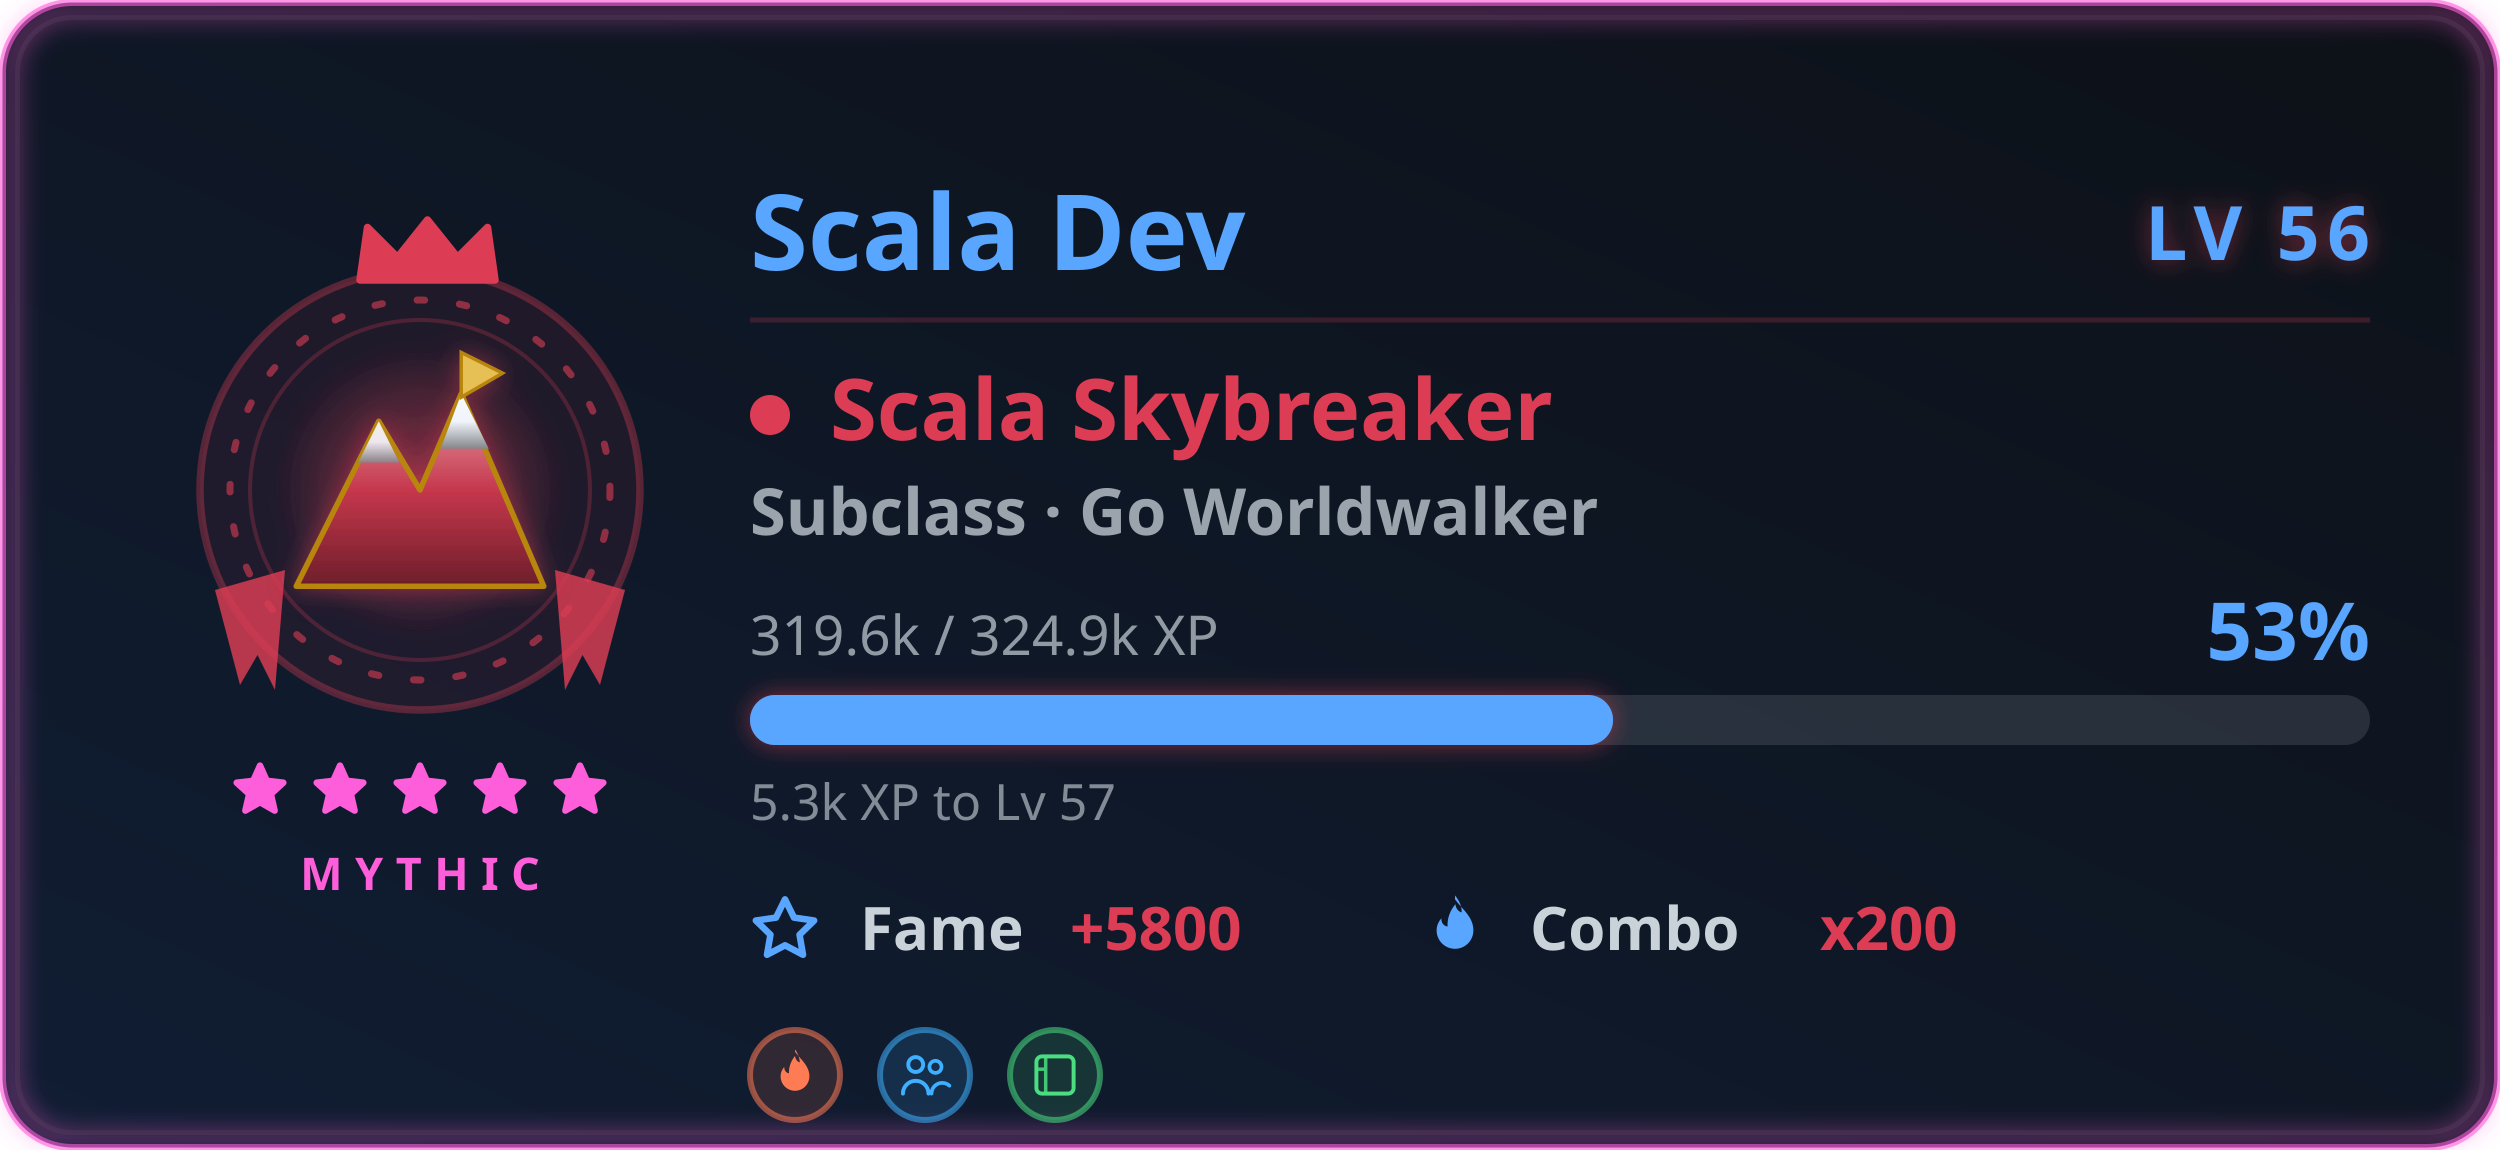
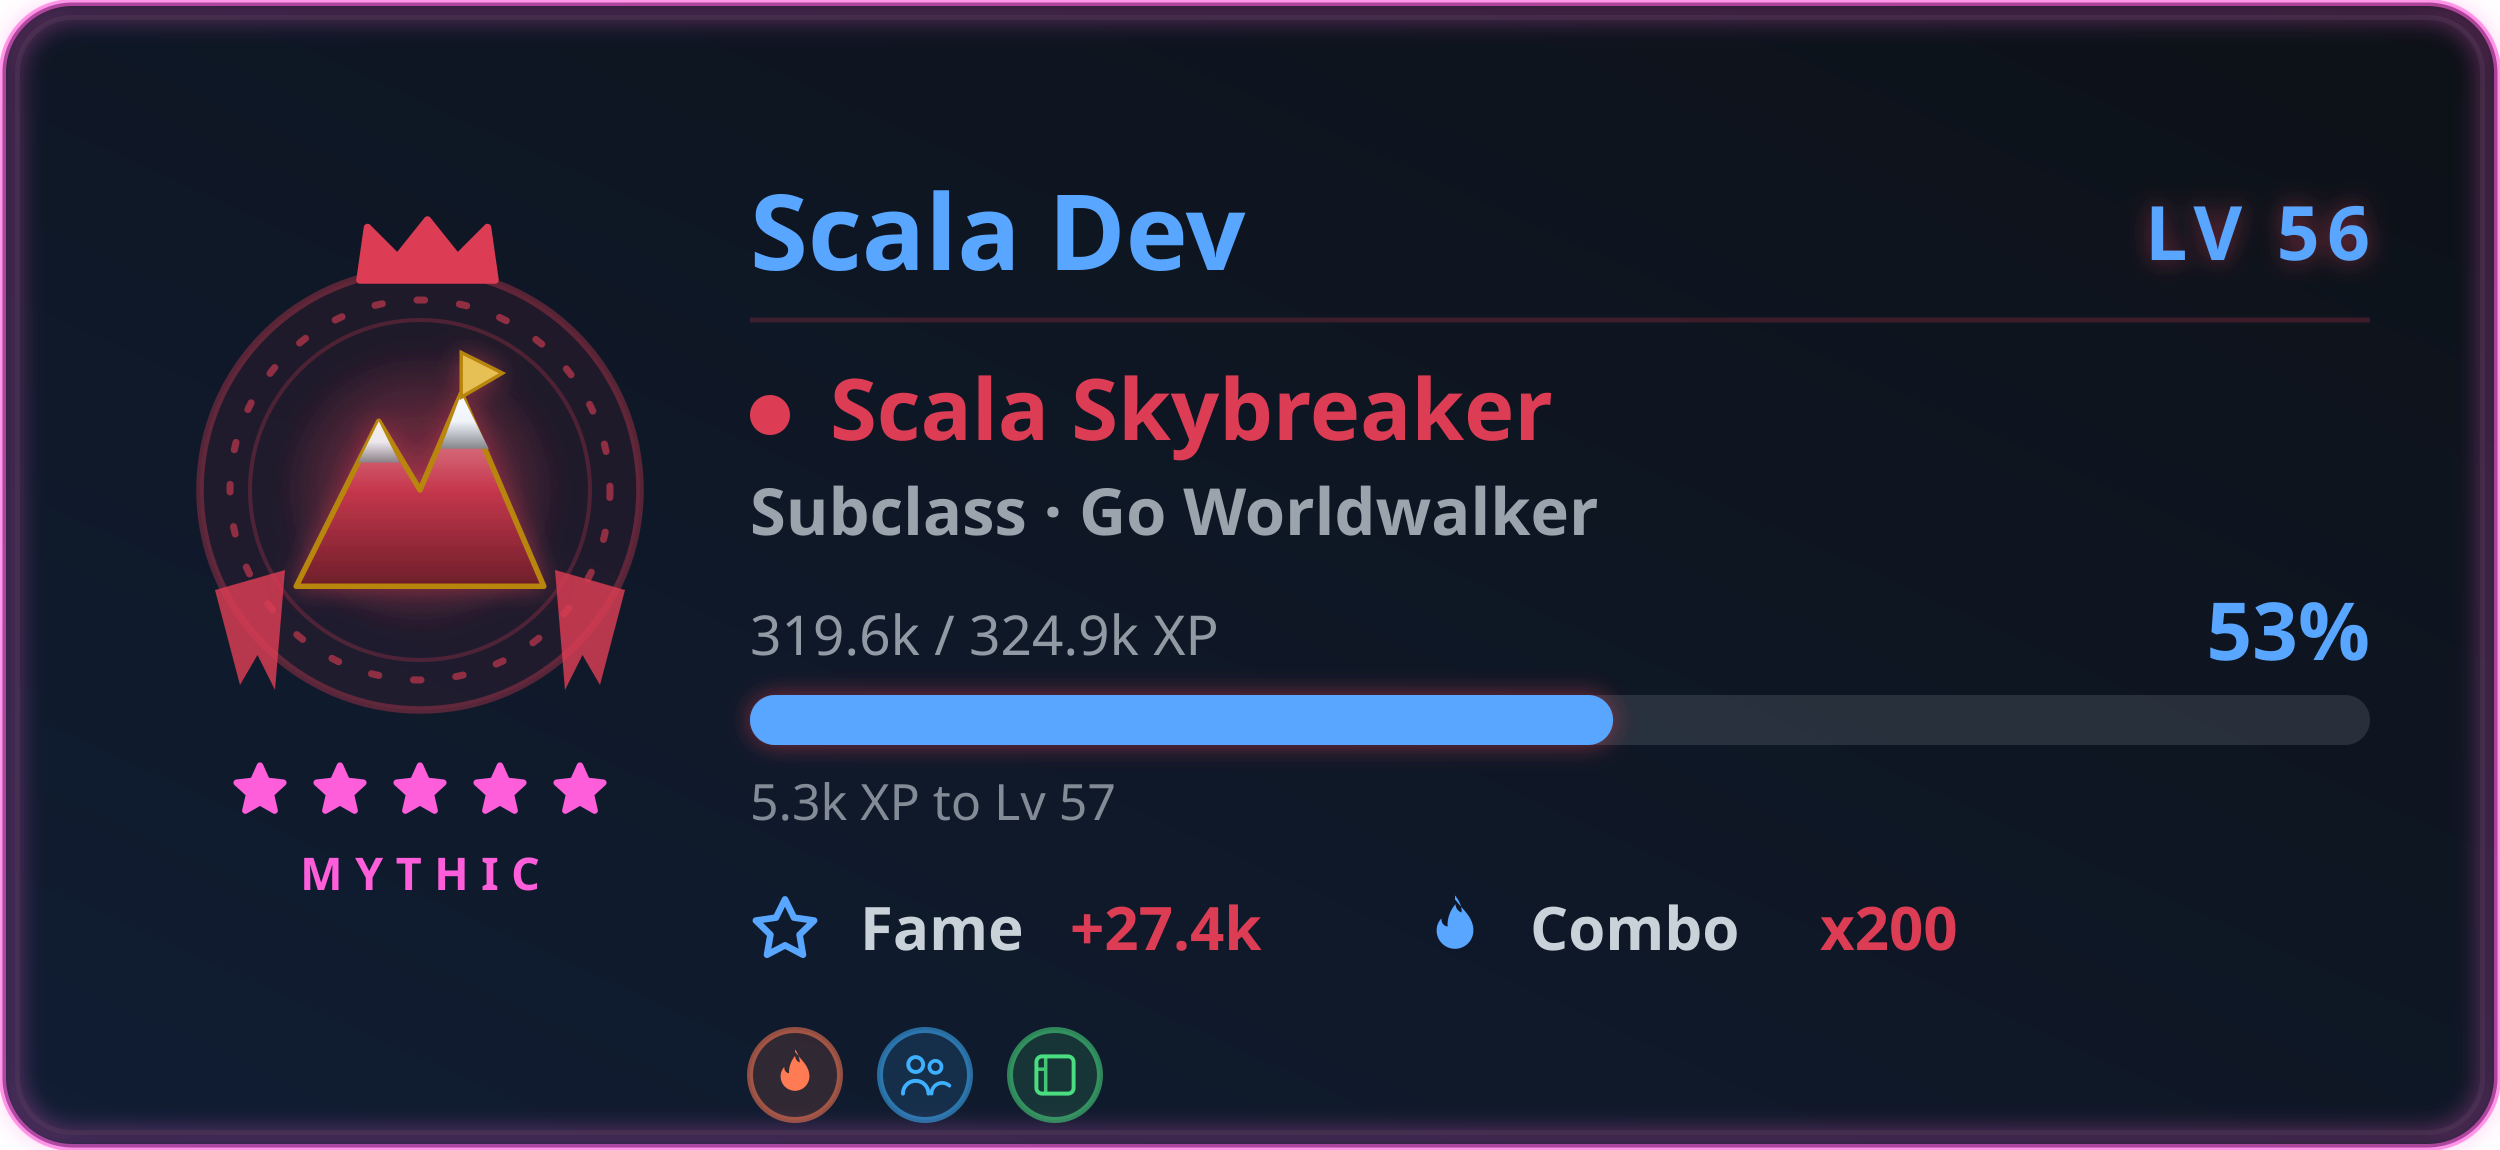
<svg xmlns="http://www.w3.org/2000/svg" width="500" height="230" viewBox="0 0 500 230" role="img" aria-labelledby="card-title-a11y card-desc-a11y">
  <style>
text { font-family: 'Segoe UI', Ubuntu, 'Helvetica Neue', sans-serif; }
.title { font-size: 18px; font-weight: 600; fill: #58a6ff; }
.title-icon { fill: #58a6ff; }
.icon { fill: #58a6ff; }


.gl-name { font-size: 21px; font-weight: 700; fill: #58a6ff; }
.gl-lvl { font-size: 15px; font-weight: 800; letter-spacing: 1.5px; fill: #58a6ff; }
.gl-class { font-size: 17px; font-weight: 700; fill: #dc3d54; }
.gl-sub { font-size: 13px; font-weight: 600; fill: #c9d1d9; opacity: 0.75; }
.gl-meta { font-size: 11px; fill: #c9d1d9; opacity: 0.7; }
.gl-pct { font-size: 16px; font-weight: 800; fill: #58a6ff; }
.gl-chip-label { font-size: 12px; font-weight: 600; fill: #c9d1d9; }
.gl-chip-value { font-size: 12px; font-weight: 800; fill: #dc3d54; }
.gl-hint { font-size: 10px; fill: #c9d1d9; opacity: 0.62; }
.gl-rarity { font-size: 9px; font-weight: 700; letter-spacing: 2.5px; fill: #ff5edb; }

</style>
  <defs>
    <linearGradient id="card-bg" x1="0" y1="0" x2="1" y2="1" gradientTransform="rotate(90, 0.5, 0.5)">
      <stop offset="0.0%" stop-color="#0d1117" />
      <stop offset="100.0%" stop-color="#101d33" />
    </linearGradient>
    <filter id="card-glow" x="-50%" y="-50%" width="200%" height="200%">
      <feGaussianBlur in="SourceGraphic" stdDeviation="3" result="blur" />
      <feFlood flood-color="#58a6ff" flood-opacity="0.55" result="tint" />
      <feComposite in="tint" in2="blur" operator="in" result="softGlow" />
      <feMerge>
        <feMergeNode in="softGlow" />
        <feMergeNode in="SourceGraphic" />
      </feMerge>
    </filter>
    <filter id="gl-glow" x="-60%" y="-60%" width="220%" height="220%">
      <feGaussianBlur in="SourceGraphic" stdDeviation="2.4" result="b" />
      <feFlood flood-color="#dc3d54" flood-opacity="0.55" result="t" />
      <feComposite in="t" in2="b" operator="in" result="g" />
      <feMerge>
        <feMergeNode in="g" />
        <feMergeNode in="SourceGraphic" />
      </feMerge>
    </filter>
    <filter id="gl-rarity" x="-20%" y="-20%" width="140%" height="140%">
      <feGaussianBlur stdDeviation="2.4" />
    </filter>
  </defs>
  <rect x="0.5" y="0.5" width="499" height="229" rx="14" fill="url(#card-bg)" stroke="#ff5edb" stroke-width="1.4" stroke-opacity="0.6" />
  <rect x="3.5" y="3.5" width="493" height="223" rx="11" fill="none" stroke="#30363d" stroke-opacity="0.4" />
  <rect x="2" y="2" width="496" height="226" rx="13" fill="none" stroke="#ff5edb" stroke-width="3.5" stroke-opacity="0.4" filter="url(#gl-rarity)" />
  <g class="fade">
    <g class="">
      <g class="flourish">
        <g transform="translate(84,0)">
          <g transform="translate(0,98)" fill="#dc3d54" opacity="0.82">
            <path d="M27 16 L41 20 L36 39 L32.5 33 L29 40 Z" />
          </g>
        </g>
        <g transform="translate(84,0) scale(-1,1)">
          <g transform="translate(0,98)" fill="#dc3d54" opacity="0.82">
            <path d="M27 16 L41 20 L36 39 L32.5 33 L29 40 Z" />
          </g>
        </g>
      </g>
      <circle cx="84" cy="98" r="44" fill="#dc3d54" fill-opacity="0.08" stroke="#dc3d54" stroke-opacity="0.35" stroke-width="1.5" />
      <g class="">
        <circle cx="84" cy="98" r="38" fill="none" stroke="#dc3d54" stroke-opacity="0.6" stroke-width="1.4" stroke-dasharray="1.5 7" stroke-linecap="round" />
        <circle cx="84" cy="98" r="34" fill="none" stroke="#dc3d54" stroke-opacity="0.25" stroke-width="0.8" />
      </g>
      <g class="" filter="url(#gl-glow)">
        <svg class="" x="51" y="65" width="66" height="66" viewBox="0 0 48 48" aria-hidden="true">
          <defs>
            <radialGradient id="scHalo" cx="0.5" cy="0.5" r="0.5">
              <stop offset="0" stop-color="#dc3d54" stop-opacity="0.42" />
              <stop offset="1" stop-color="#dc3d54" stop-opacity="0" />
            </radialGradient>
            <linearGradient id="scRock" x1="0" y1="0" x2="0" y2="1">
              <stop offset="0" stop-color="#e5a5ae" />
              <stop offset="0.5" stop-color="#c6374c" />
              <stop offset="1" stop-color="#6d1e2a" />
            </linearGradient>
            <linearGradient id="scSnow" x1="0" y1="0" x2="0" y2="1">
              <stop offset="0" stop-color="#f8fafd" />
              <stop offset="0.5" stop-color="#f0f4fb" />
              <stop offset="1" stop-color="#84868a" />
            </linearGradient>
          </defs>
          <circle cx="24" cy="24" r="21" fill="url(#scHalo)" />
          <path d="M6 38 L18 14 L24 24 L30 10 L42 38 Z" fill="url(#scRock)" stroke="#b8860b" stroke-width="0.8" stroke-linejoin="round" />
          <path d="M30 10 L34 18 L27 18 Z" fill="url(#scSnow)" />
          <path d="M18 14 L21 20 L15 20 Z" fill="url(#scSnow)" opacity="0.9" />
          <path d="M30 10 V4 M30 4 L36 7 L30 10.5 Z" fill="#e6bf55" stroke="#b8860b" stroke-width="0.5" />
        </svg>
      </g>
      <g transform="translate(69, 42.5) scale(1.5)">
        <path d="M2 9 L3 2 L7 6 L11 1 L15 6 L19 2 L20 9 Z" fill="#dc3d54" stroke="#dc3d54" stroke-width="1" stroke-linejoin="round" />
      </g>
    </g>
    <g>
      <g class="" transform="translate(45.5, 151.5) scale(0.5416667)" fill="#ff5edb" stroke="#ff5edb" stroke-width="2.4" stroke-linejoin="round" stroke-linecap="round" opacity="1">
        <path d="M12 3 L14.5 8.6 L20.6 9.3 L16 13.5 L17.4 19.6 L12 16.5 L6.6 19.6 L8 13.5 L3.4 9.3 L9.5 8.6 Z" />
      </g>
      <g class="" transform="translate(61.5, 151.5) scale(0.5416667)" fill="#ff5edb" stroke="#ff5edb" stroke-width="2.4" stroke-linejoin="round" stroke-linecap="round" opacity="1">
        <path d="M12 3 L14.5 8.6 L20.6 9.3 L16 13.5 L17.4 19.6 L12 16.5 L6.6 19.6 L8 13.5 L3.4 9.3 L9.5 8.6 Z" />
      </g>
      <g class="" transform="translate(77.5, 151.5) scale(0.5416667)" fill="#ff5edb" stroke="#ff5edb" stroke-width="2.4" stroke-linejoin="round" stroke-linecap="round" opacity="1">
        <path d="M12 3 L14.5 8.6 L20.6 9.3 L16 13.5 L17.4 19.6 L12 16.5 L6.6 19.6 L8 13.5 L3.4 9.3 L9.5 8.6 Z" />
      </g>
      <g class="" transform="translate(93.5, 151.5) scale(0.5416667)" fill="#ff5edb" stroke="#ff5edb" stroke-width="2.4" stroke-linejoin="round" stroke-linecap="round" opacity="1">
        <path d="M12 3 L14.5 8.6 L20.6 9.3 L16 13.5 L17.4 19.6 L12 16.5 L6.6 19.6 L8 13.5 L3.4 9.3 L9.5 8.6 Z" />
      </g>
      <g class="" transform="translate(109.5, 151.5) scale(0.5416667)" fill="#ff5edb" stroke="#ff5edb" stroke-width="2.4" stroke-linejoin="round" stroke-linecap="round" opacity="1">
        <path d="M12 3 L14.5 8.6 L20.6 9.3 L16 13.5 L17.4 19.6 L12 16.5 L6.6 19.6 L8 13.5 L3.4 9.3 L9.5 8.6 Z" />
      </g>
    </g>
    <text class="gl-rarity" x="84" y="178" text-anchor="middle">MYTHIC</text>
  </g>
  <g class="fade" style="animation-delay:.15s">
    <text class="gl-name" x="150" y="54">Scala Dev</text>
    <text class="gl-lvl glow-pulse" x="474" y="52" text-anchor="end" filter="url(#gl-glow)">LV 56</text>
    <line x1="150" y1="64" x2="474" y2="64" stroke="#dc3d54" stroke-opacity="0.22" stroke-width="1" />
    <circle cx="154" cy="83" r="4" fill="#dc3d54" />
    <text class="gl-class" x="166" y="88">Scala Skybreaker</text>
    <text class="gl-sub" x="150" y="107">Subclass · Go Worldwalker</text>
    <text class="gl-meta" x="150" y="131">319.6k / 324.9k XP</text>
    <text class="gl-pct " x="474" y="132" text-anchor="end">53%</text>
    <rect x="150" y="139" width="324" height="10" rx="5" fill="#c9d1d9" fill-opacity="0.14" />
    <rect class="xp-fill " x="150" y="139" width="172.609" height="10" rx="5" fill="#58a6ff" filter="url(#gl-glow)" />
    <text class="gl-hint" x="150" y="164">5.3k XP to Lv 57</text>
    <g transform="translate(150, 190)">
      <svg class="icon" x="0" y="-11" width="14" height="14" viewBox="0 0 16 16" aria-hidden="true">
        <path fill-rule="evenodd" d="M8 .25a.75.75 0 0 1 .673.418l1.882 3.815 4.21.612a.75.75 0 0 1 .416 1.279l-3.046 2.97.719 4.192a.75.75 0 0 1-1.088.791L8 12.347l-3.766 1.98a.75.75 0 0 1-1.088-.79l.72-4.194L.818 6.374a.75.75 0 0 1 .416-1.28l4.21-.611L7.327.668A.75.75 0 0 1 8 .25zm0 2.445L6.615 5.5a.75.75 0 0 1-.564.41l-3.097.45 2.24 2.184a.75.75 0 0 1 .216.664l-.528 3.084 2.769-1.456a.75.75 0 0 1 .698 0l2.77 1.456-.53-3.084a.75.75 0 0 1 .216-.664l2.24-2.183-3.096-.45a.75.75 0 0 1-.564-.41L8 2.694v.001z" />
      </svg>
      <text class="gl-chip-label" x="22" y="0">Fame</text>
-       <text class="gl-chip-value" x="64" y="0">+5800</text>
+       <text class="gl-chip-value" x="64" y="0">+27.4k</text>
    </g>
    <g transform="translate(284, 190)">
      <svg class="icon" x="0" y="-11" width="14" height="14" viewBox="0 0 16 16" aria-hidden="true">
        <path fill-rule="evenodd" d="M8 1c1.7 2.3 4.2 4 4.2 7.1a4.2 4.2 0 0 1-8.4 0c0-1.1.4-2 1.1-2.8-.1 1 .5 1.8 1.4 1.9-.1-1.9.6-3.7 1.8-5.1.1 1 .6 1.6 1.4 1.9.1-1.4-.5-2.7-1.5-3.9z" />
      </svg>
      <text class="gl-chip-label" x="22" y="0">Combo</text>
      <text class="gl-chip-value" x="80" y="0">x200</text>
    </g>
  </g>
  <g class="fade" style="animation-delay:.2s">
    <g transform="translate(159, 215)">
      <g transform="translate(0, 0)">
        <circle r="9" fill="#ff7b54" fill-opacity="0.14" stroke="#ff7b54" stroke-opacity="0.55" stroke-width="1.2" />
        <g transform="translate(-5.58, -5.58) scale(0.465)">
          <path d="M12 2c2.5 3.4 6.2 6 6.2 10.6a6.2 6.2 0 0 1-12.4 0c0-1.6.6-3 1.6-4.1-.1 1.5.8 2.6 2 2.8-.1-2.8.9-5.4 2.6-7.5.2 1.5.9 2.4 2.1 2.8-.2-2-.8-4-2.1-5.6Z" fill="#ff7b54" />
        </g>
      </g>
      <g transform="translate(26, 0)">
        <circle r="9" fill="#3fb0ff" fill-opacity="0.14" stroke="#3fb0ff" stroke-opacity="0.55" stroke-width="1.2" />
        <g transform="translate(-5.58, -5.58) scale(0.465)">
          <circle cx="8" cy="7.5" r="3.2" fill="none" stroke="#3fb0ff" stroke-width="1.7" />
          <path d="M2.5 20a5.5 5.5 0 0 1 11 0" fill="none" stroke="#3fb0ff" stroke-width="1.7" stroke-linecap="round" />
          <circle cx="16.5" cy="8.5" r="2.6" fill="none" stroke="#3fb0ff" stroke-width="1.6" />
          <path d="M14.8 20a4.6 4.6 0 0 1 7.7-3.4" fill="none" stroke="#3fb0ff" stroke-width="1.6" stroke-linecap="round" />
        </g>
      </g>
      <g transform="translate(52, 0)">
        <circle r="9" fill="#4ade80" fill-opacity="0.14" stroke="#4ade80" stroke-opacity="0.55" stroke-width="1.2" />
        <g transform="translate(-5.58, -5.58) scale(0.465)">
          <rect x="4" y="4" width="16" height="16" rx="2.4" fill="none" stroke="#4ade80" stroke-width="1.7" />
          <path d="M8 4v16 M4 9.5h4" fill="none" stroke="#4ade80" stroke-width="1.5" opacity="0.85" />
        </g>
      </g>
    </g>
  </g>
</svg>
